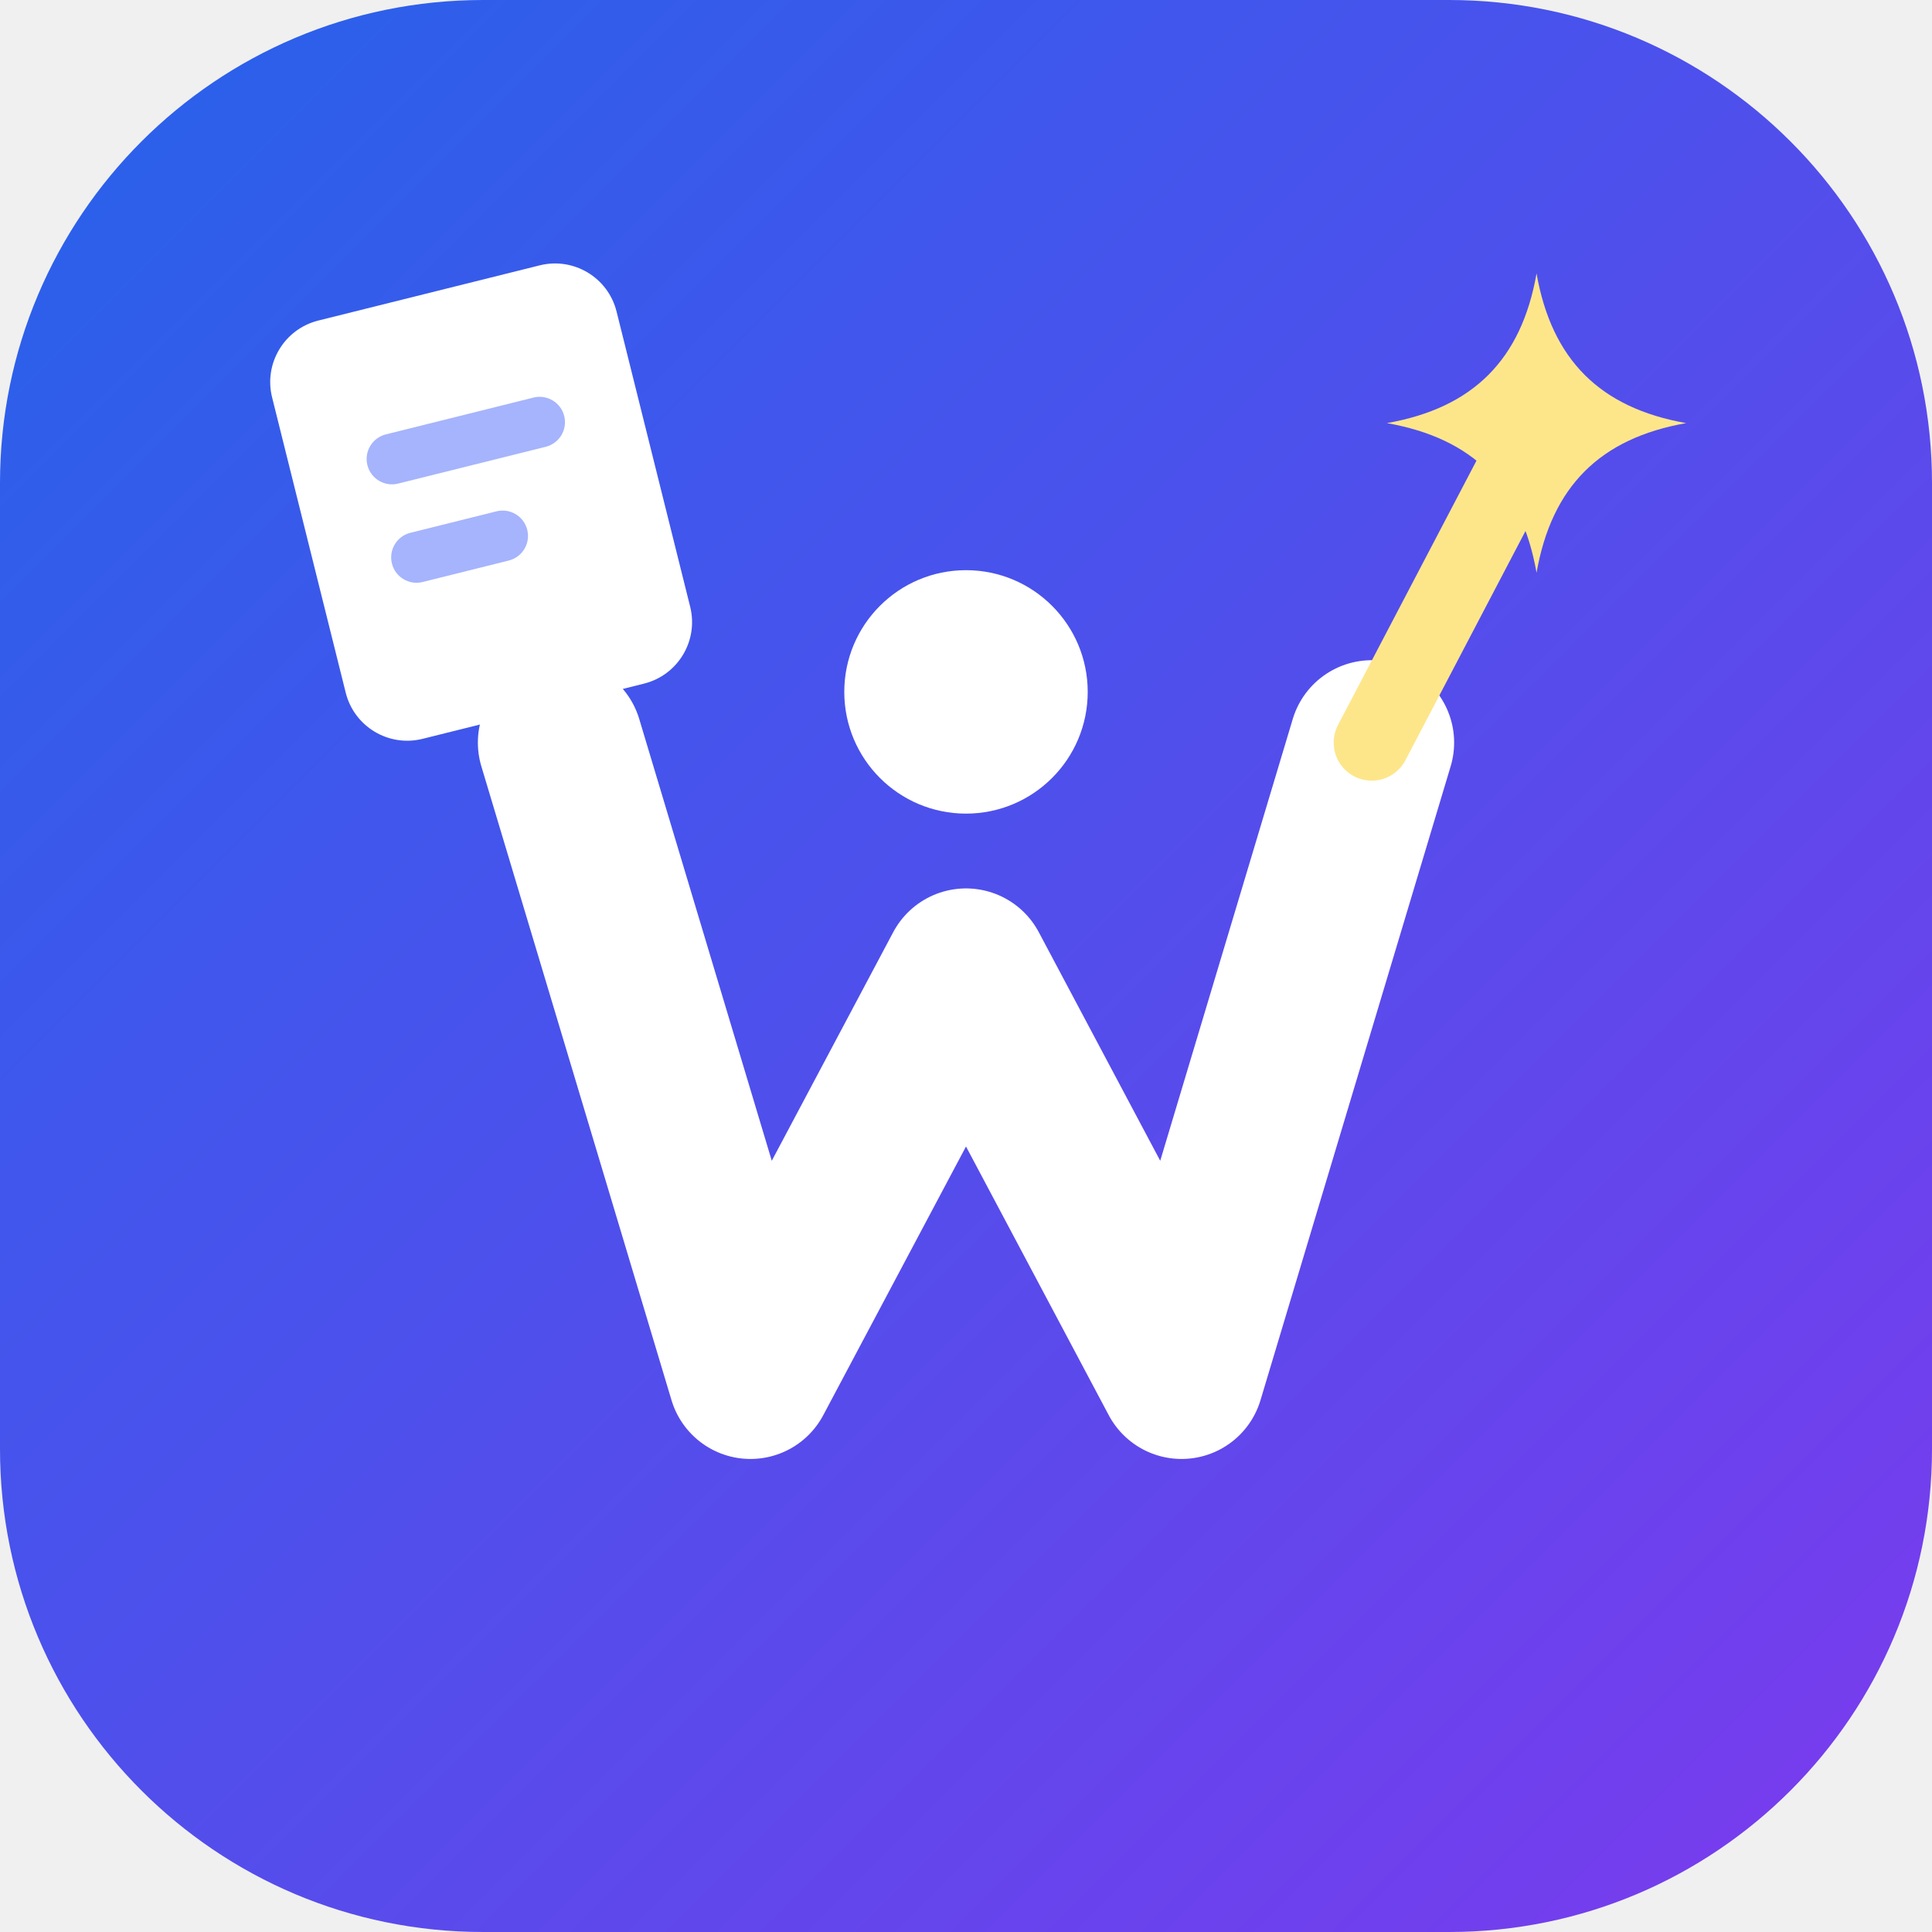
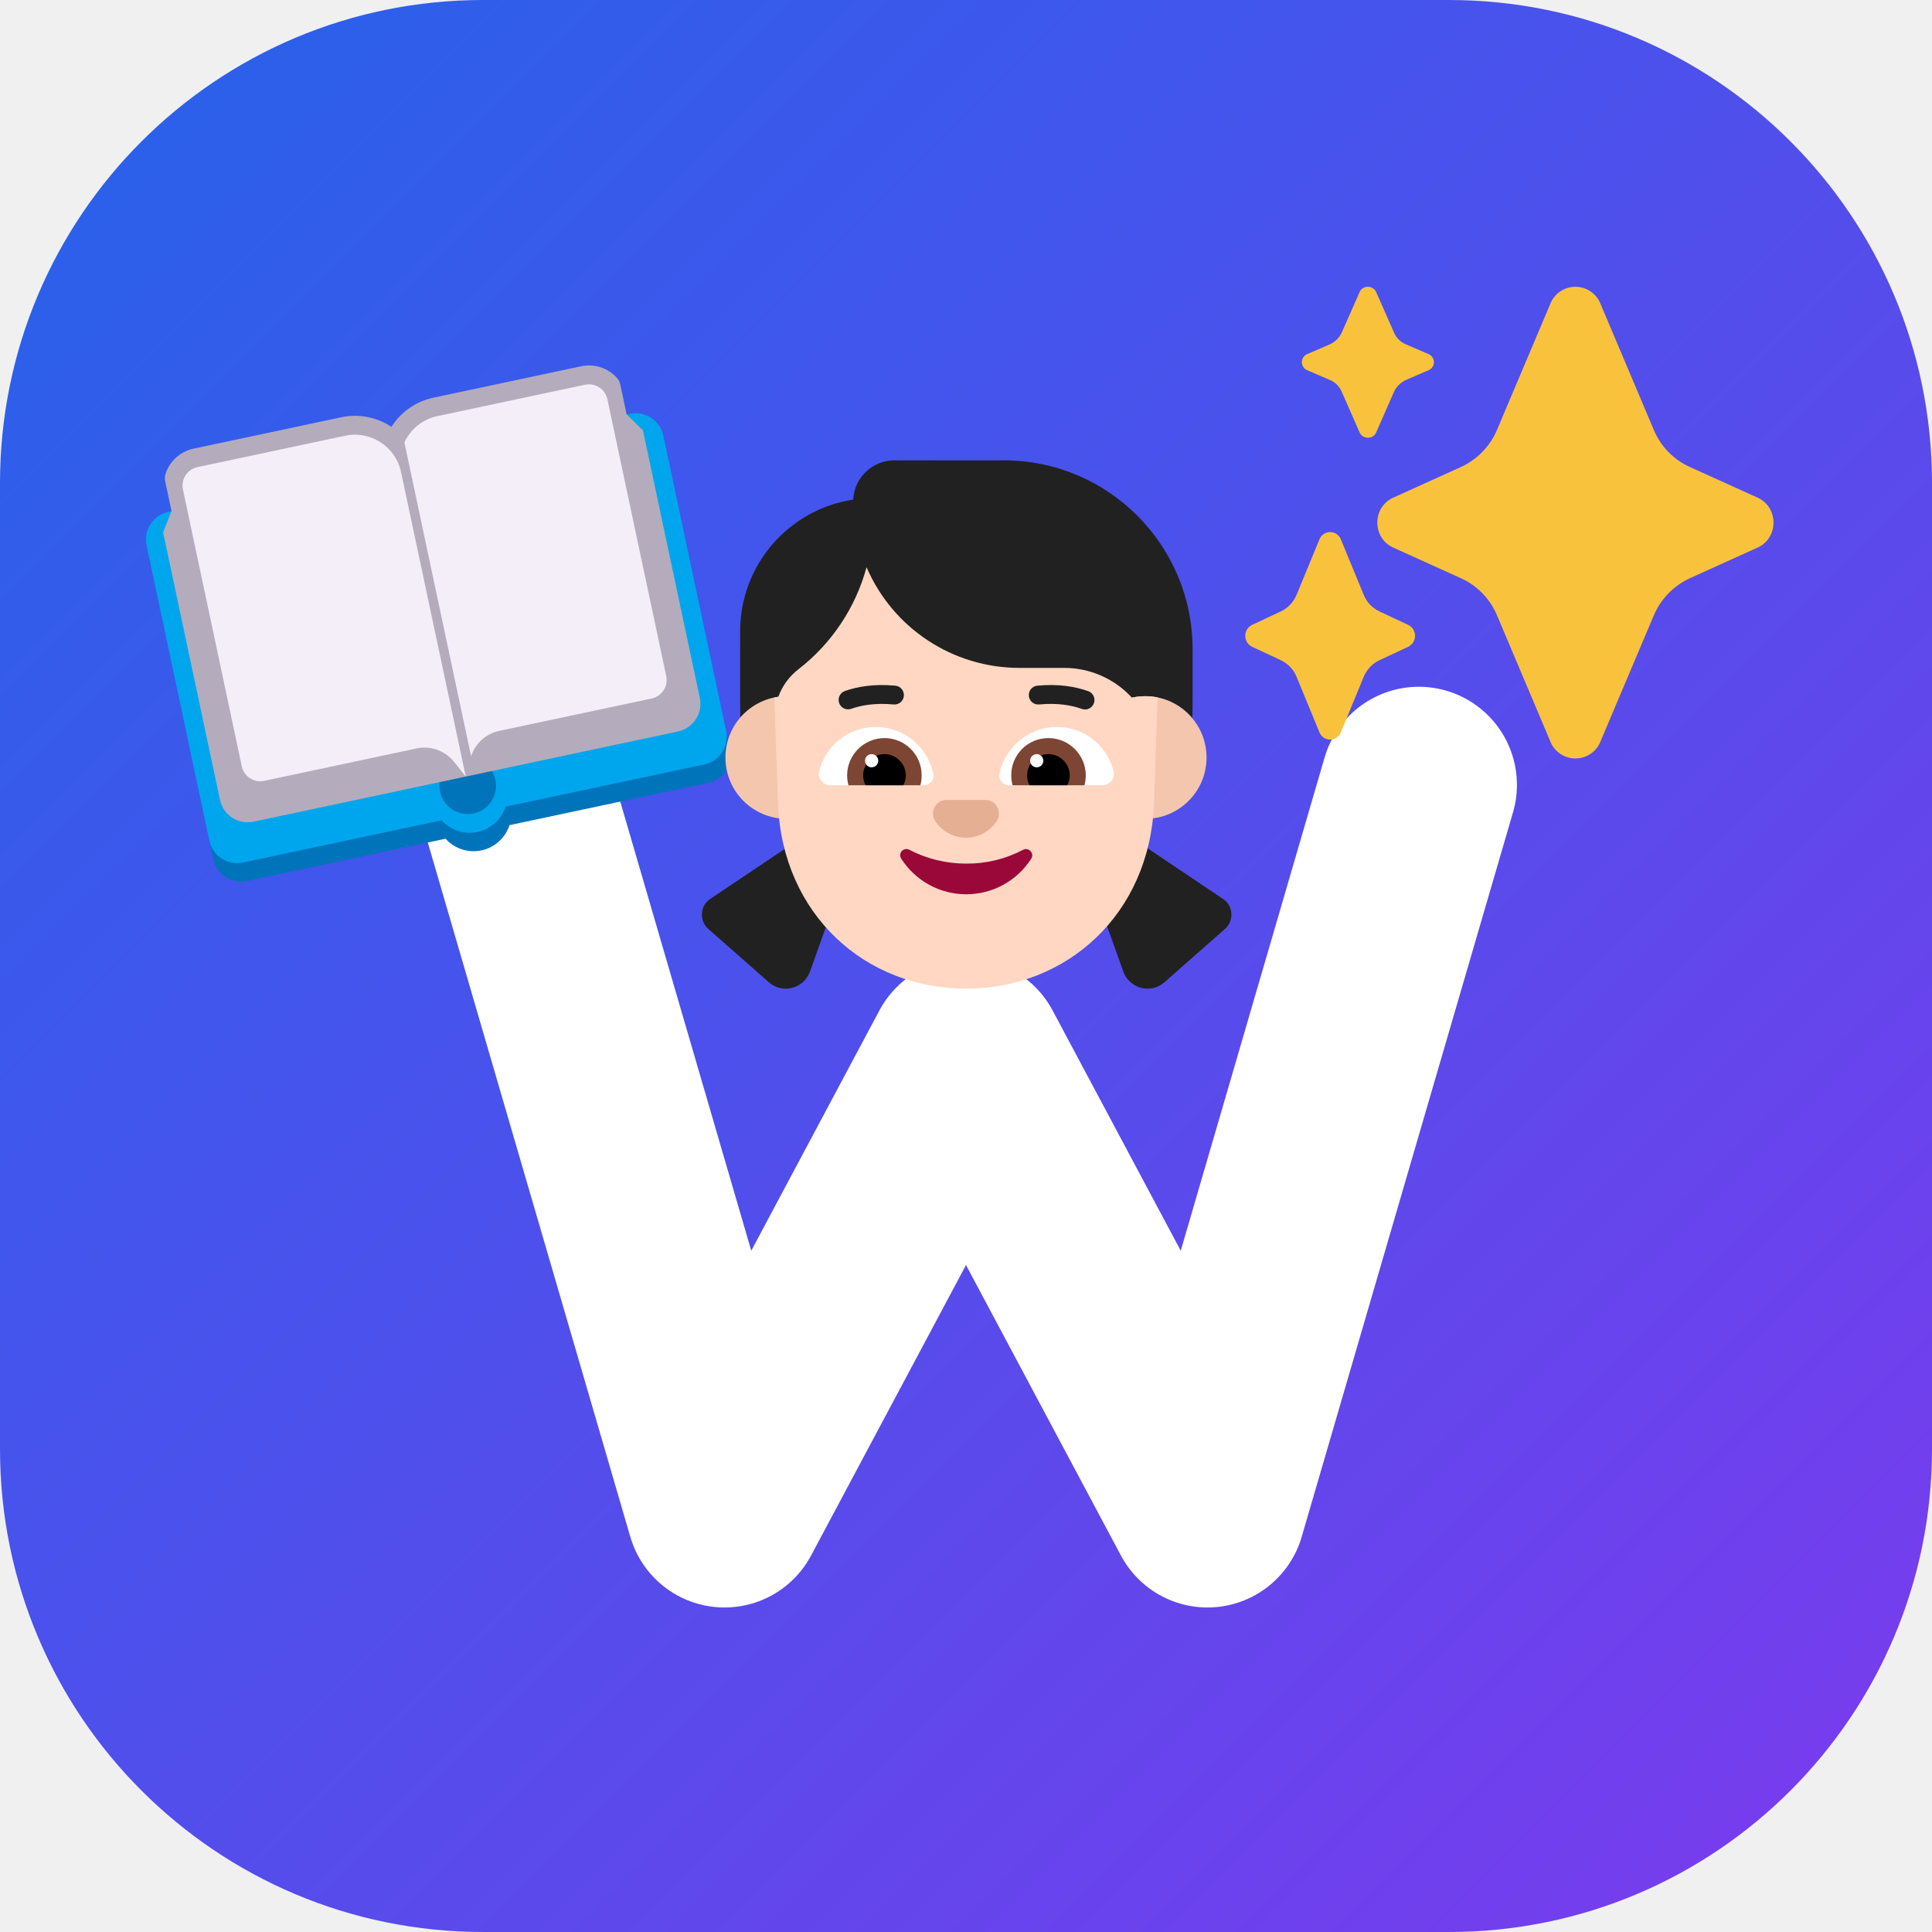
<svg xmlns="http://www.w3.org/2000/svg" viewBox="0 0 64 64">
  <defs>
-     <linearGradient id="g" x1="0" y1="0" x2="1" y2="1">
+     <linearGradient id="bg" x1="0" y1="0" x2="1" y2="1">
      <stop offset="0" stop-color="#2563EB" />
      <stop offset="1" stop-color="#7C3AED" />
    </linearGradient>
  </defs>
-   <rect width="64" height="64" rx="16" fill="url(#g)" />
-   <g transform="translate(32 33) scale(0.84) translate(-32 -33)">
-     <g transform="rotate(-14 13 14)">
-       <rect x="6" y="5" width="14" height="17" rx="2.5" fill="#fff" />
-       <rect x="9" y="10" width="8" height="2" rx="1" fill="#A5B4FC" />
-       <rect x="9" y="14" width="5.5" height="2" rx="1" fill="#A5B4FC" />
+   <rect width="64" height="64" rx="16" fill="url(#bg)" />
+   <path d="M17 26 L24 50 L32 35 L40 50 L47 26" fill="none" stroke="#fff" stroke-width="6.5" stroke-linecap="round" stroke-linejoin="round" />
+   <g transform="rotate(-12 14 19)">
+     <svg x="4" y="9" width="20" height="20" viewBox="0 0 32 32">
+       <g fill="none">
+         <path fill="#b4acbc" fill-rule="evenodd" d="M16 8.05A3.5 3.5 0 0 1 18.5 7h8c.743 0 1.39.404 1.734 1.003c.07.121.096.26.096.4v2.294L29 25.5a2.5 2.5 0 0 1-2.5 2.5h-21A2.5 2.5 0 0 1 3 25.5l.67-14.803V8.403c0-.14.026-.279.096-.4A2 2 0 0 1 5.5 7h8c.98 0 1.865.402 2.5 1.05" clip-rule="evenodd" />
+         <path fill="#0074ba" d="M17.732 30H28.5c.83 0 1.501-.678 1.501-1.505V27.44c0-.827-.67-2.441-1.501-2.441h-25C2.671 25 2 26.614 2 27.441v1.064C2 29.332 2.67 30 3.501 30h10.767a2 2 0 0 0 3.464 0" />
+         <path fill="#00a6ed" fill-rule="evenodd" d="M3.501 10H14v1h4v-1h10.499c.83 0 1.501.668 1.501 1.495v16c0 .827-.67 1.505-1.501 1.505H17.732a2 2 0 0 1-3.464 0H3.5c-.829 0-1.5-.668-1.5-1.495v-16.01C2 10.668 2.67 10 3.501 10M17.5 27.5a1.5 1.5 0 1 1-3 0a1.5 1.5 0 0 1 3 0" clip-rule="evenodd" />
+         <path fill="#b4acbc" d="M13 8H5.803a1.5 1.5 0 0 0-1.248.668L3 11v14.5A1.5 1.5 0 0 0 4.5 27h23a1.5 1.5 0 0 0 1.5-1.5V11l-1.555-2.332A1.5 1.5 0 0 0 26.197 8H19v3h-6z" />
+         <path fill="#f3eef8" d="M5.5 8h8a2.5 2.5 0 0 1 2.5 2.5V27l-.447-.894A2 2 0 0 0 13.763 25H5.5a1 1 0 0 1-1-1V9a1 1 0 0 1 1-1m13 0h8a1 1 0 0 1 1 1v15a1 1 0 0 1-1 1h-8.264a2 2 0 0 0-1.736 1.007V9c.456-.607 1.182-1 2-1" />
+       </g>
+     </svg>
+   </g>
+   <svg x="40" y="7" width="20" height="20" viewBox="0 0 32 32">
+     <path fill="#f9c23c" d="M10.52 7.052a1.17 1.17 0 0 1-.639-.636L8.93 4.257c-.178-.343-.69-.343-.858 0l-.952 2.16a1.28 1.28 0 0 1-.638.635l-1.214.524a.462.462 0 0 0 0 .838l1.214.524c.293.121.523.353.638.636l.952 2.169c.178.343.69.343.858 0l.952-2.17c.126-.282.356-.504.638-.635l1.214-.524a.462.462 0 0 0 0-.838zm15.054 6.503a3.73 3.73 0 0 1-1.922-1.977L20.79 4.81a1.432 1.432 0 0 0-2.58 0l-2.863 6.768a3.8 3.8 0 0 1-1.921 1.977l-3.622 1.64c-1.072.53-1.072 2.08 0 2.61l3.622 1.64a3.74 3.74 0 0 1 1.922 1.977l2.862 6.768a1.432 1.432 0 0 0 2.58 0l2.863-6.768a3.8 3.8 0 0 1 1.921-1.977l3.622-1.64c1.072-.53 1.072-2.08 0-2.61zM8.281 20.33c.16.392.454.696.822.872l1.55.725a.646.646 0 0 1 0 1.146l-1.55.725c-.368.176-.661.49-.822.872l-1.228 2.977a.61.61 0 0 1-1.106 0L4.72 24.67a1.66 1.66 0 0 0-.822-.872l-1.55-.725a.646.646 0 0 1 0-1.146l1.55-.725c.368-.176.661-.49.822-.872l1.228-2.977a.61.61 0 0 1 1.106 0z" />
+   </svg>
+   <svg x="22" y="14" width="20" height="20" viewBox="0 0 32 32">
+     <g fill="none">
+       <path fill="#212121" d="M25.5 14.5c-.243 0-.708.077-.708.077L6.054 14.53s-1.504.51-2.008 1.089a7 7 0 0 1-.017-.489v-4.07a7.06 7.06 0 0 1 5.993-6.98A2.187 2.187 0 0 1 12.199 2h5.81c5.52 0 10 4.48 10 10v3.13q0 .266-.02.53A3.24 3.24 0 0 0 25.5 14.5M8.439 21.22l-6 4.03c-.55.37-.59 1.17-.08 1.6l3.19 2.81c.72.64 1.85.34 2.18-.56l2.32-6.49zm15.19 0l6 4.03c.55.37.59 1.17.08 1.6l-3.19 2.81c-.72.64-1.85.34-2.18-.56l-2.32-6.49z" />
+       <path fill="#f4c6ad" d="M9.75 17.75a3.25 3.25 0 1 1-6.5 0a3.25 3.25 0 0 1 6.5 0m19 0a3.25 3.25 0 1 1-6.5 0a3.25 3.25 0 0 1 6.5 0" />
+       <path fill="#ffd7c2" d="M18.829 13a8.82 8.82 0 0 1-8.1-5.337a10.24 10.24 0 0 1-3.62 5.417a3.23 3.23 0 0 0-1.055 1.45q-.106.015-.21.036l.192 5.649C6.275 26.074 10.659 30 16 30c5.33 0 9.725-3.926 9.964-9.785l.192-5.649a3.3 3.3 0 0 0-1.364.011A4.86 4.86 0 0 0 21.19 13z" />
+       <path fill="#990839" d="M16.014 23.373a6.5 6.5 0 0 1-3.016-.733a.329.329 0 0 0-.43.472a4.088 4.088 0 0 0 6.89 0c.18-.281-.13-.622-.429-.472a6.35 6.35 0 0 1-3.015.733" />
+       <path fill="#e5af93" d="M16.003 22c.67 0 1.27-.345 1.62-.873c.32-.477-.02-1.127-.59-1.127h-2.07c-.57 0-.91.65-.59 1.127c.36.528.96.873 1.63.873" />
+       <path fill="#fff" d="M8.219 18.47a3.09 3.09 0 0 1 3-2.34c1.5 0 2.76 1.07 3.05 2.49c.06.31-.19.6-.51.6h-4.94c-.4 0-.7-.37-.6-.75m15.6 0a3.09 3.09 0 0 0-3-2.34c-1.5 0-2.75 1.07-3.05 2.49c-.06.31.19.6.51.6h4.94c.4 0 .7-.37.6-.75" />
+       <path fill="#7d4533" d="M9.699 18.7c0-1.09.89-1.98 1.98-1.98s1.98.89 1.97 1.98c0 .18-.02.35-.07.52h-3.81c-.04-.16-.07-.34-.07-.52m12.65 0c0-1.09-.89-1.98-1.98-1.98c-1.1 0-1.98.89-1.97 1.98c0 .18.02.35.07.52h3.81c.04-.16.07-.34.07-.52" />
+       <path fill="#000" d="M11.679 17.57c.62 0 1.13.51 1.13 1.13c0 .19-.05.37-.13.52h-2c-.08-.15-.13-.33-.13-.52c0-.62.51-1.13 1.13-1.13m8.69 0c-.62 0-1.13.51-1.13 1.13c0 .19.04.37.13.52h2c.08-.15.13-.33.13-.52c0-.62-.51-1.13-1.13-1.13" />
+       <path fill="#fff" d="M11.349 17.92a.35.35 0 1 1-.7 0a.35.35 0 0 1 .7 0m8.75 0a.35.35 0 1 1-.7 0a.35.35 0 0 1 .7 0" />
+       <path fill="#212121" d="M9.906 15.171c.522-.185 1.268-.326 2.256-.233a.5.5 0 0 0 .094-.996c-1.133-.107-2.026.053-2.685.287a.5.5 0 0 0 .335.942m12.56-.942c-.658-.234-1.552-.394-2.684-.287a.5.5 0 1 0 .094.996c.987-.093 1.734.047 2.255.233a.5.5 0 1 0 .335-.942" />
    </g>
-     <path d="M16 23 L23.5 48 L32 32 L40.5 48 L48 23" fill="none" stroke="#fff" stroke-width="6.5" stroke-linecap="round" stroke-linejoin="round" />
-     <circle cx="32" cy="21" r="4.8" fill="#fff" />
-     <path d="M48 23 L53.5 12.5" stroke="#FDE68A" stroke-width="3" stroke-linecap="round" />
-     <path d="M54.5 4.5c.6 3.4 2.5 5.3 5.9 5.9-3.4.6-5.3 2.5-5.9 5.9-.6-3.4-2.5-5.3-5.9-5.9 3.4-.6 5.3-2.5 5.9-5.9z" fill="#FDE68A" />
-   </g>
+   </svg>
</svg>
